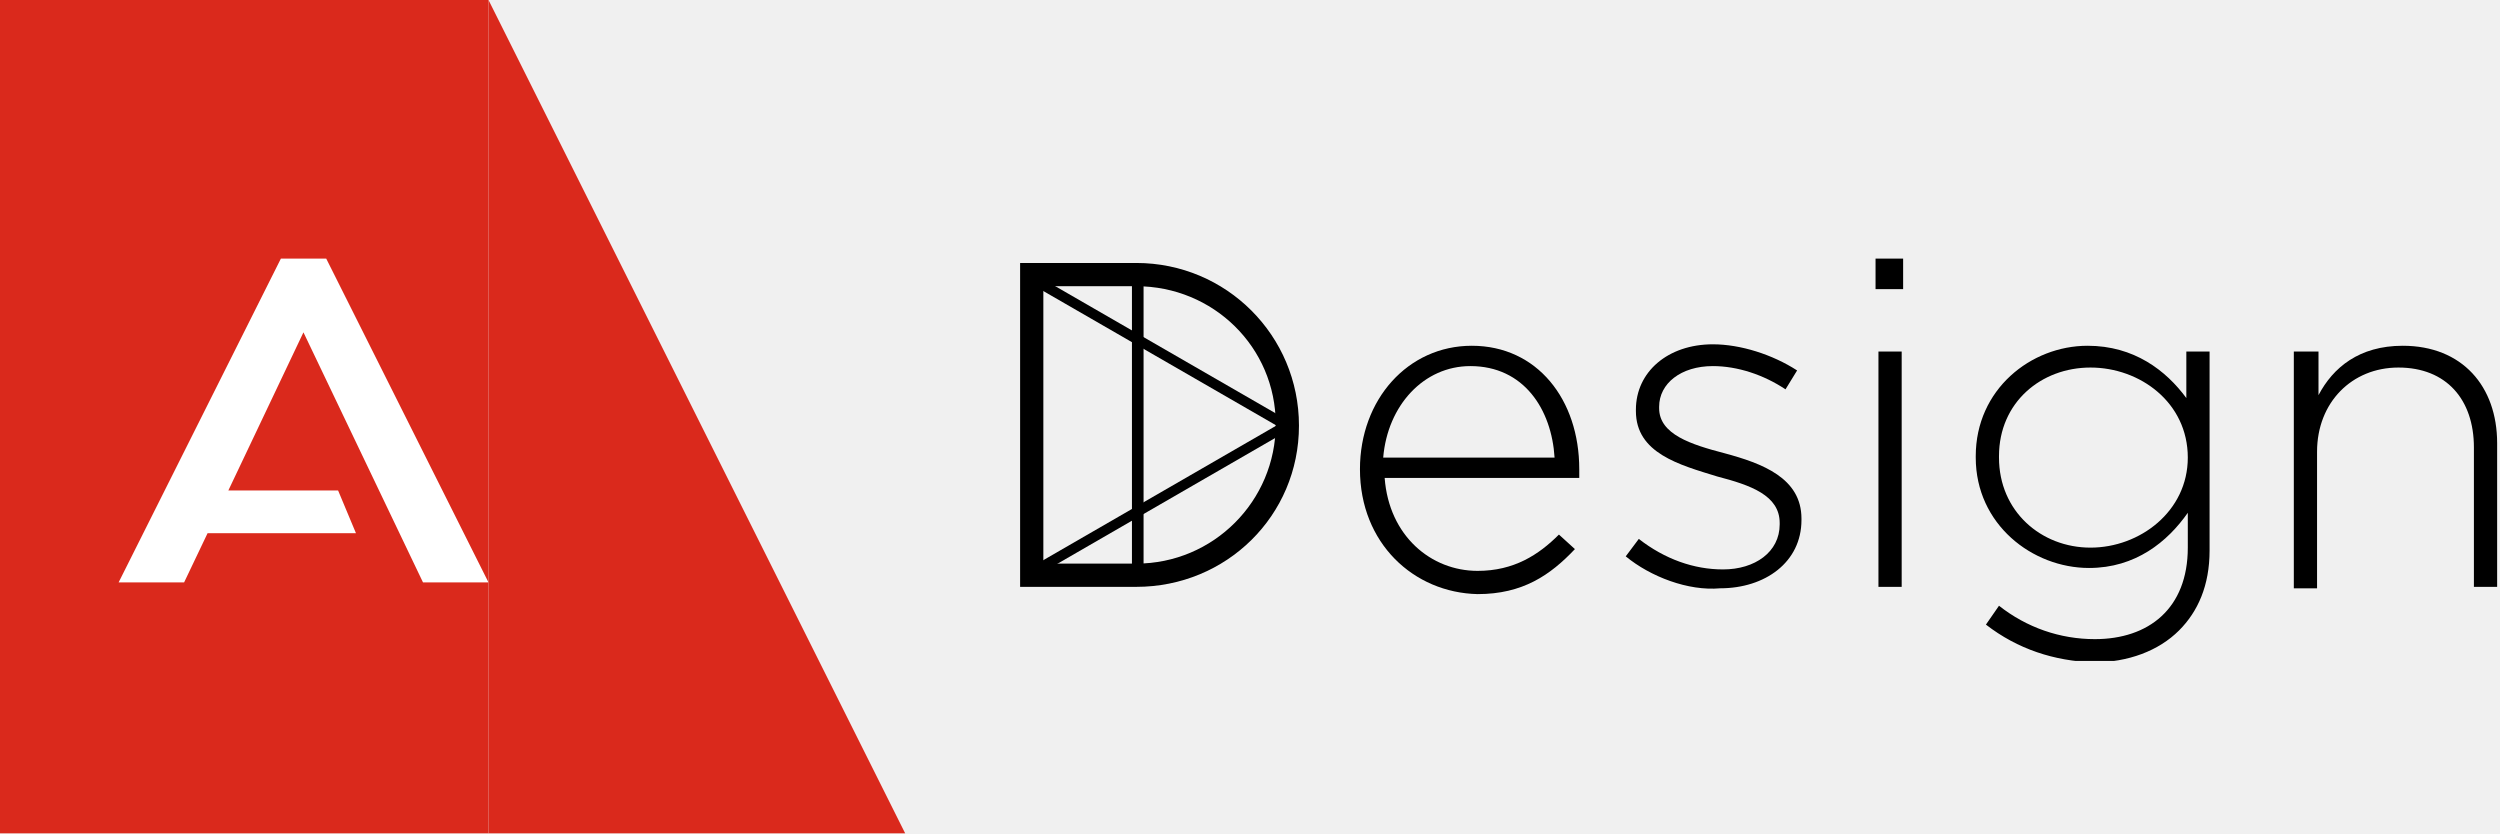
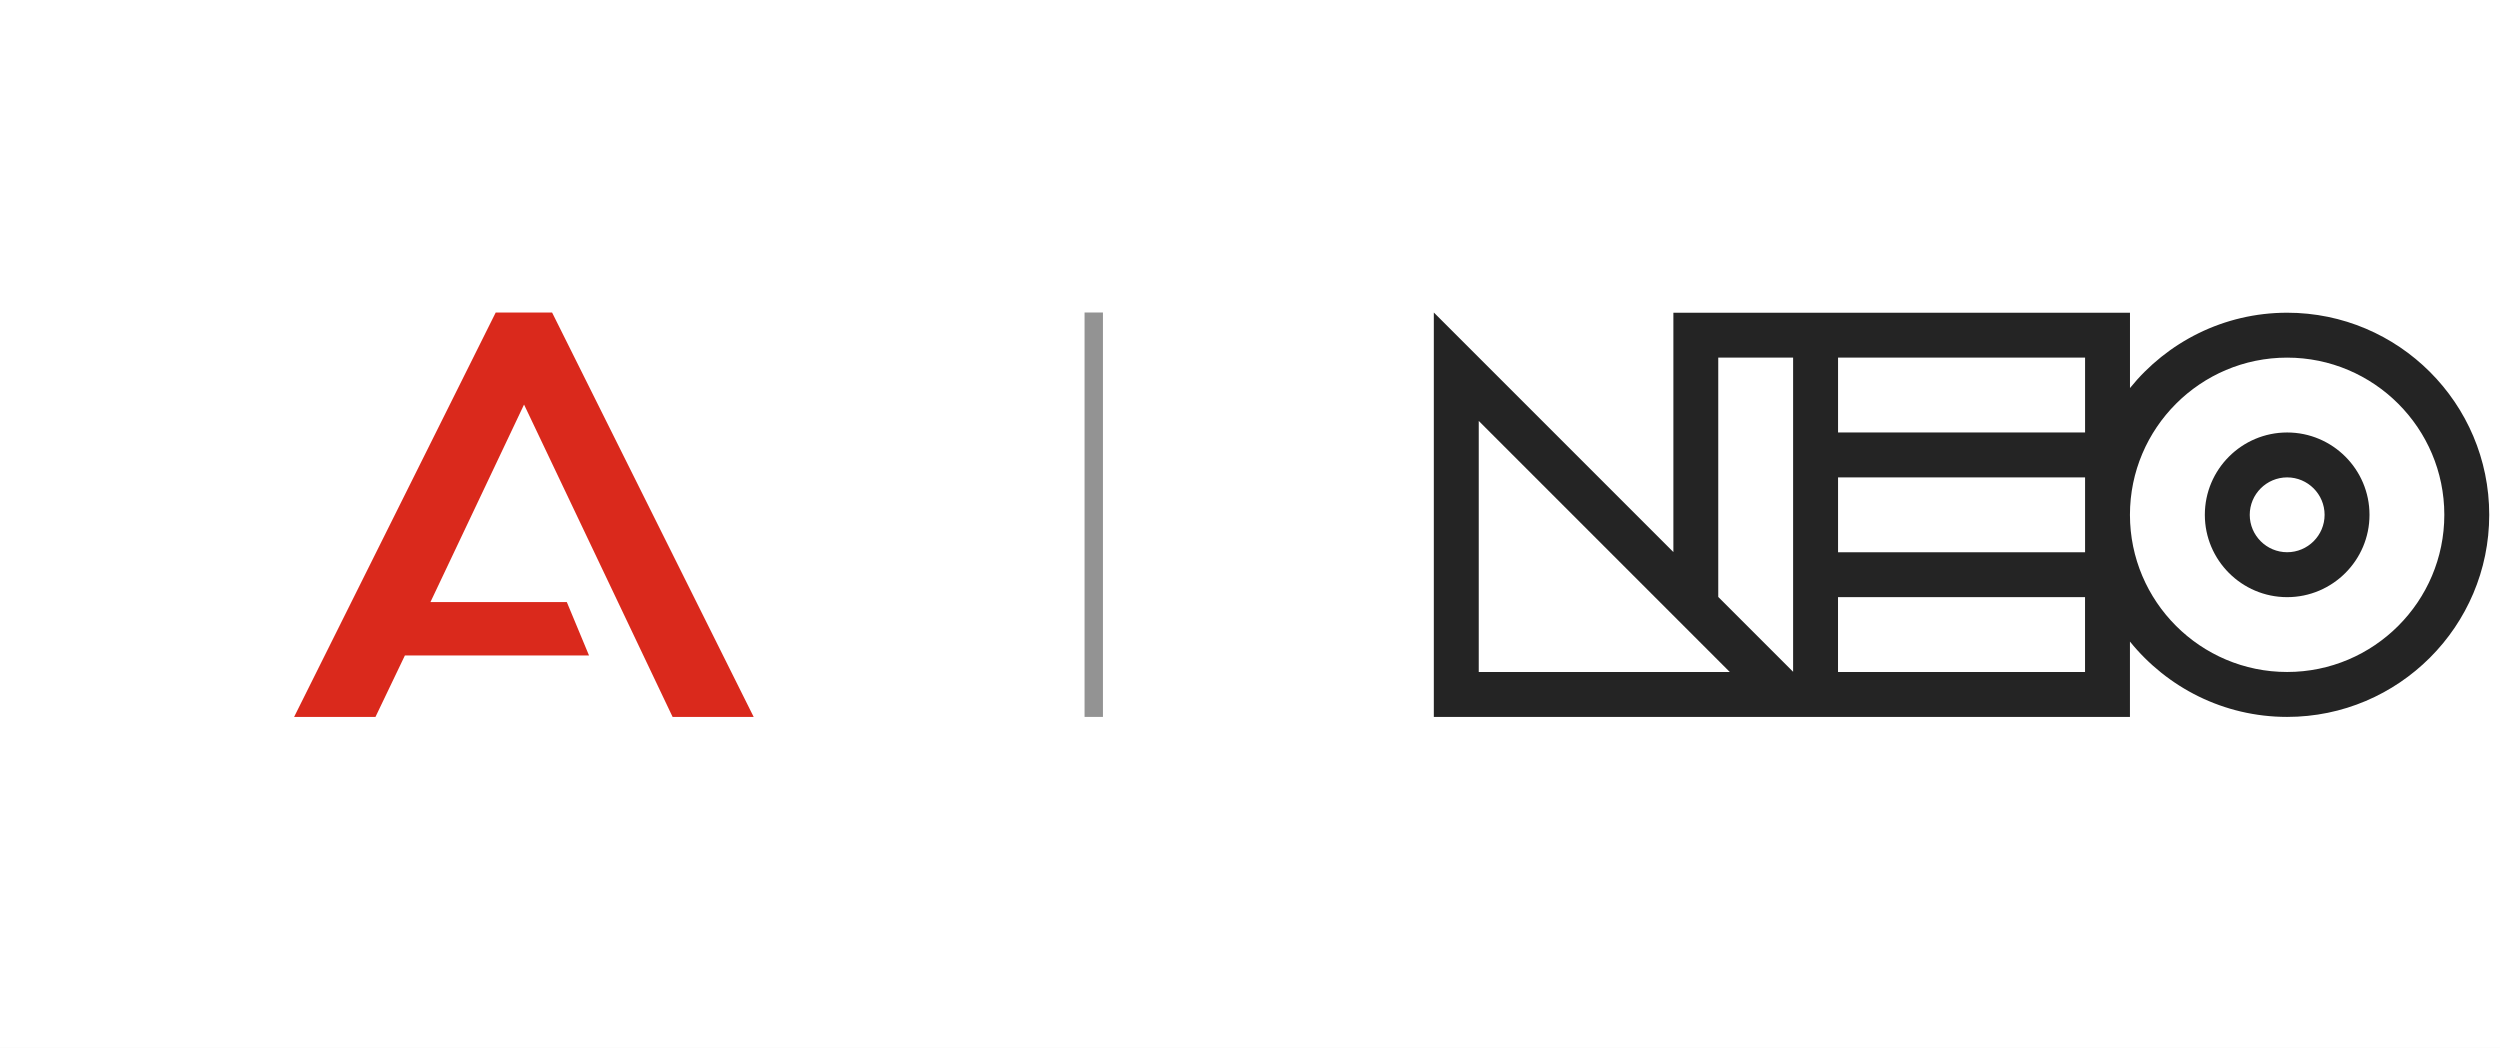
- <svg xmlns="http://www.w3.org/2000/svg" width="174" height="58" viewBox="0 0 174 58" fill="none">
-   <rect width="34" height="58" fill="#DA291C" />
-   <path fill-rule="evenodd" clip-rule="evenodd" d="M22.706 18L34 40.537H29.442L21.12 23.131L15.893 34.136H23.531L24.775 37.111H14.447L12.813 40.537H8.255L19.549 18H22.706Z" fill="white" />
-   <path d="M34 0L63 58H34V0Z" fill="#DA291C" />
-   <g clip-path="url(#clip0_80_19711)">
-     <path d="M94.653 32.657C94.653 27.805 97.989 24.065 102.437 24.065C106.985 24.065 109.917 27.805 109.917 32.657C109.917 32.96 109.917 33.061 109.917 33.264H96.372C96.675 37.307 99.606 39.733 102.841 39.733C105.368 39.733 107.087 38.621 108.502 37.206L109.614 38.217C107.895 40.036 105.975 41.35 102.841 41.35C98.393 41.249 94.653 37.812 94.653 32.657ZM108.198 31.848C107.996 28.513 106.076 25.48 102.336 25.48C99.101 25.48 96.574 28.209 96.271 31.848H108.198Z" fill="black" />
-     <path d="M113.151 38.722L114.061 37.509C115.881 38.924 117.902 39.632 119.924 39.632C122.148 39.632 123.866 38.419 123.866 36.498V36.397C123.866 34.477 121.845 33.769 119.52 33.163C116.891 32.354 113.859 31.545 113.859 28.614V28.513C113.859 25.884 116.083 23.964 119.216 23.964C121.137 23.964 123.361 24.672 125.079 25.783L124.271 27.098C122.754 26.087 120.935 25.48 119.216 25.48C116.993 25.48 115.476 26.693 115.476 28.311V28.412C115.476 30.231 117.7 30.939 120.025 31.545C122.653 32.253 125.382 33.264 125.382 36.094V36.195C125.382 39.126 122.855 40.946 119.722 40.946C117.498 41.148 114.87 40.137 113.151 38.722Z" fill="black" />
-     <path d="M130.538 18H132.458V20.123H130.538V18ZM130.74 24.469H132.357V40.845H130.74V24.469Z" fill="black" />
-     <path d="M138.22 43.473L139.13 42.159C141.05 43.675 143.375 44.484 145.801 44.484C149.541 44.484 152.271 42.361 152.271 38.115V35.69C150.855 37.711 148.632 39.531 145.397 39.531C141.455 39.531 137.512 36.498 137.512 31.848V31.747C137.512 27.098 141.354 24.065 145.296 24.065C148.53 24.065 150.754 25.783 152.169 27.704V24.469H153.787V38.318C153.787 40.744 152.978 42.563 151.664 43.877C150.249 45.292 148.126 46.101 145.7 46.101C142.971 46 140.444 45.191 138.22 43.473ZM152.271 31.848C152.271 28.007 148.935 25.581 145.498 25.581C142.061 25.581 139.13 28.007 139.13 31.747V31.848C139.13 35.589 142.061 38.115 145.498 38.115C148.935 38.115 152.271 35.589 152.271 31.848Z" fill="black" />
-     <path d="M159.751 24.469H161.368V27.502C162.379 25.581 164.198 24.065 167.231 24.065C171.375 24.065 173.801 26.895 173.801 30.838V40.845H172.184V31.141C172.184 27.805 170.263 25.581 166.928 25.581C163.693 25.581 161.267 28.007 161.267 31.444V40.946H159.65V24.469H159.751Z" fill="black" />
-     <path d="M71.585 18.845L71.231 19.458L89.356 29.914L89.71 29.301L71.585 18.845Z" fill="black" />
-     <path d="M89.353 29.321L71.233 39.785L71.587 40.398L89.707 29.934L89.353 29.321Z" fill="black" />
-     <path d="M79.592 19.112H78.783V40.036H79.592V19.112Z" fill="black" />
-     <path d="M79.087 40.845H71V18.303H79.087C85.354 18.303 90.408 23.357 90.408 29.625C90.408 35.892 85.354 40.845 79.087 40.845ZM72.617 39.227H79.087C84.444 39.227 88.791 34.881 88.791 29.523C88.791 24.166 84.444 19.921 79.087 19.921H72.617V39.227Z" fill="black" />
-   </g>
-   <defs>
-     <clipPath id="clip0_80_19711">
-       <rect width="102.801" height="28" fill="white" transform="translate(71 18)" />
-     </clipPath>
-   </defs>
+ <svg xmlns="http://www.w3.org/2000/svg" width="136" height="57" viewBox="0 0 136 57" fill="none">
+   <rect width="136" height="57" fill="white" />
+   <rect width="1" height="22" transform="matrix(1 0 0 -1 59 39)" fill="#939393" />
+   <path d="M23.417 32.751H30.834L32.042 35.656H22.027L20.426 39H16L26.967 17H30.033L41 39H36.589L28.508 22.008L23.417 32.751Z" fill="#DA291C" />
+   <path d="M124.422 17.012C120.97 17.012 117.888 18.614 115.871 21.11V17.012H91.032V30.032L78 17V39H115.869V34.901C117.888 37.398 120.968 39 124.42 39C130.482 39 135.414 34.068 135.414 28.006C135.414 21.944 130.484 17.012 124.422 17.012ZM113.428 30.044H99.99V25.972H113.428V30.044ZM99.99 19.453H113.428V23.525H99.99V19.453ZM80.444 22.899L94.103 36.558H80.444V22.899ZM93.473 32.473V19.453H97.545V36.545L93.473 32.473ZM99.988 36.556V32.485H113.426V36.556H99.988ZM124.42 36.556C119.705 36.556 115.869 32.72 115.869 28.006C115.869 23.291 119.705 19.455 124.42 19.455C129.135 19.455 132.971 23.291 132.971 28.006C132.971 32.72 129.135 36.556 124.42 36.556Z" fill="#242424" />
+   <path d="M124.422 23.527C121.951 23.527 119.943 25.537 119.943 28.006C119.943 30.475 121.953 32.485 124.422 32.485C126.891 32.485 128.901 30.475 128.901 28.006C128.901 25.537 126.891 23.527 124.422 23.527ZM124.422 30.041C123.3 30.041 122.386 29.128 122.386 28.006C122.386 26.884 123.3 25.97 124.422 25.97C125.544 25.97 126.458 26.884 126.458 28.006C126.458 29.128 125.544 30.041 124.422 30.041Z" fill="#242424" />
</svg>
